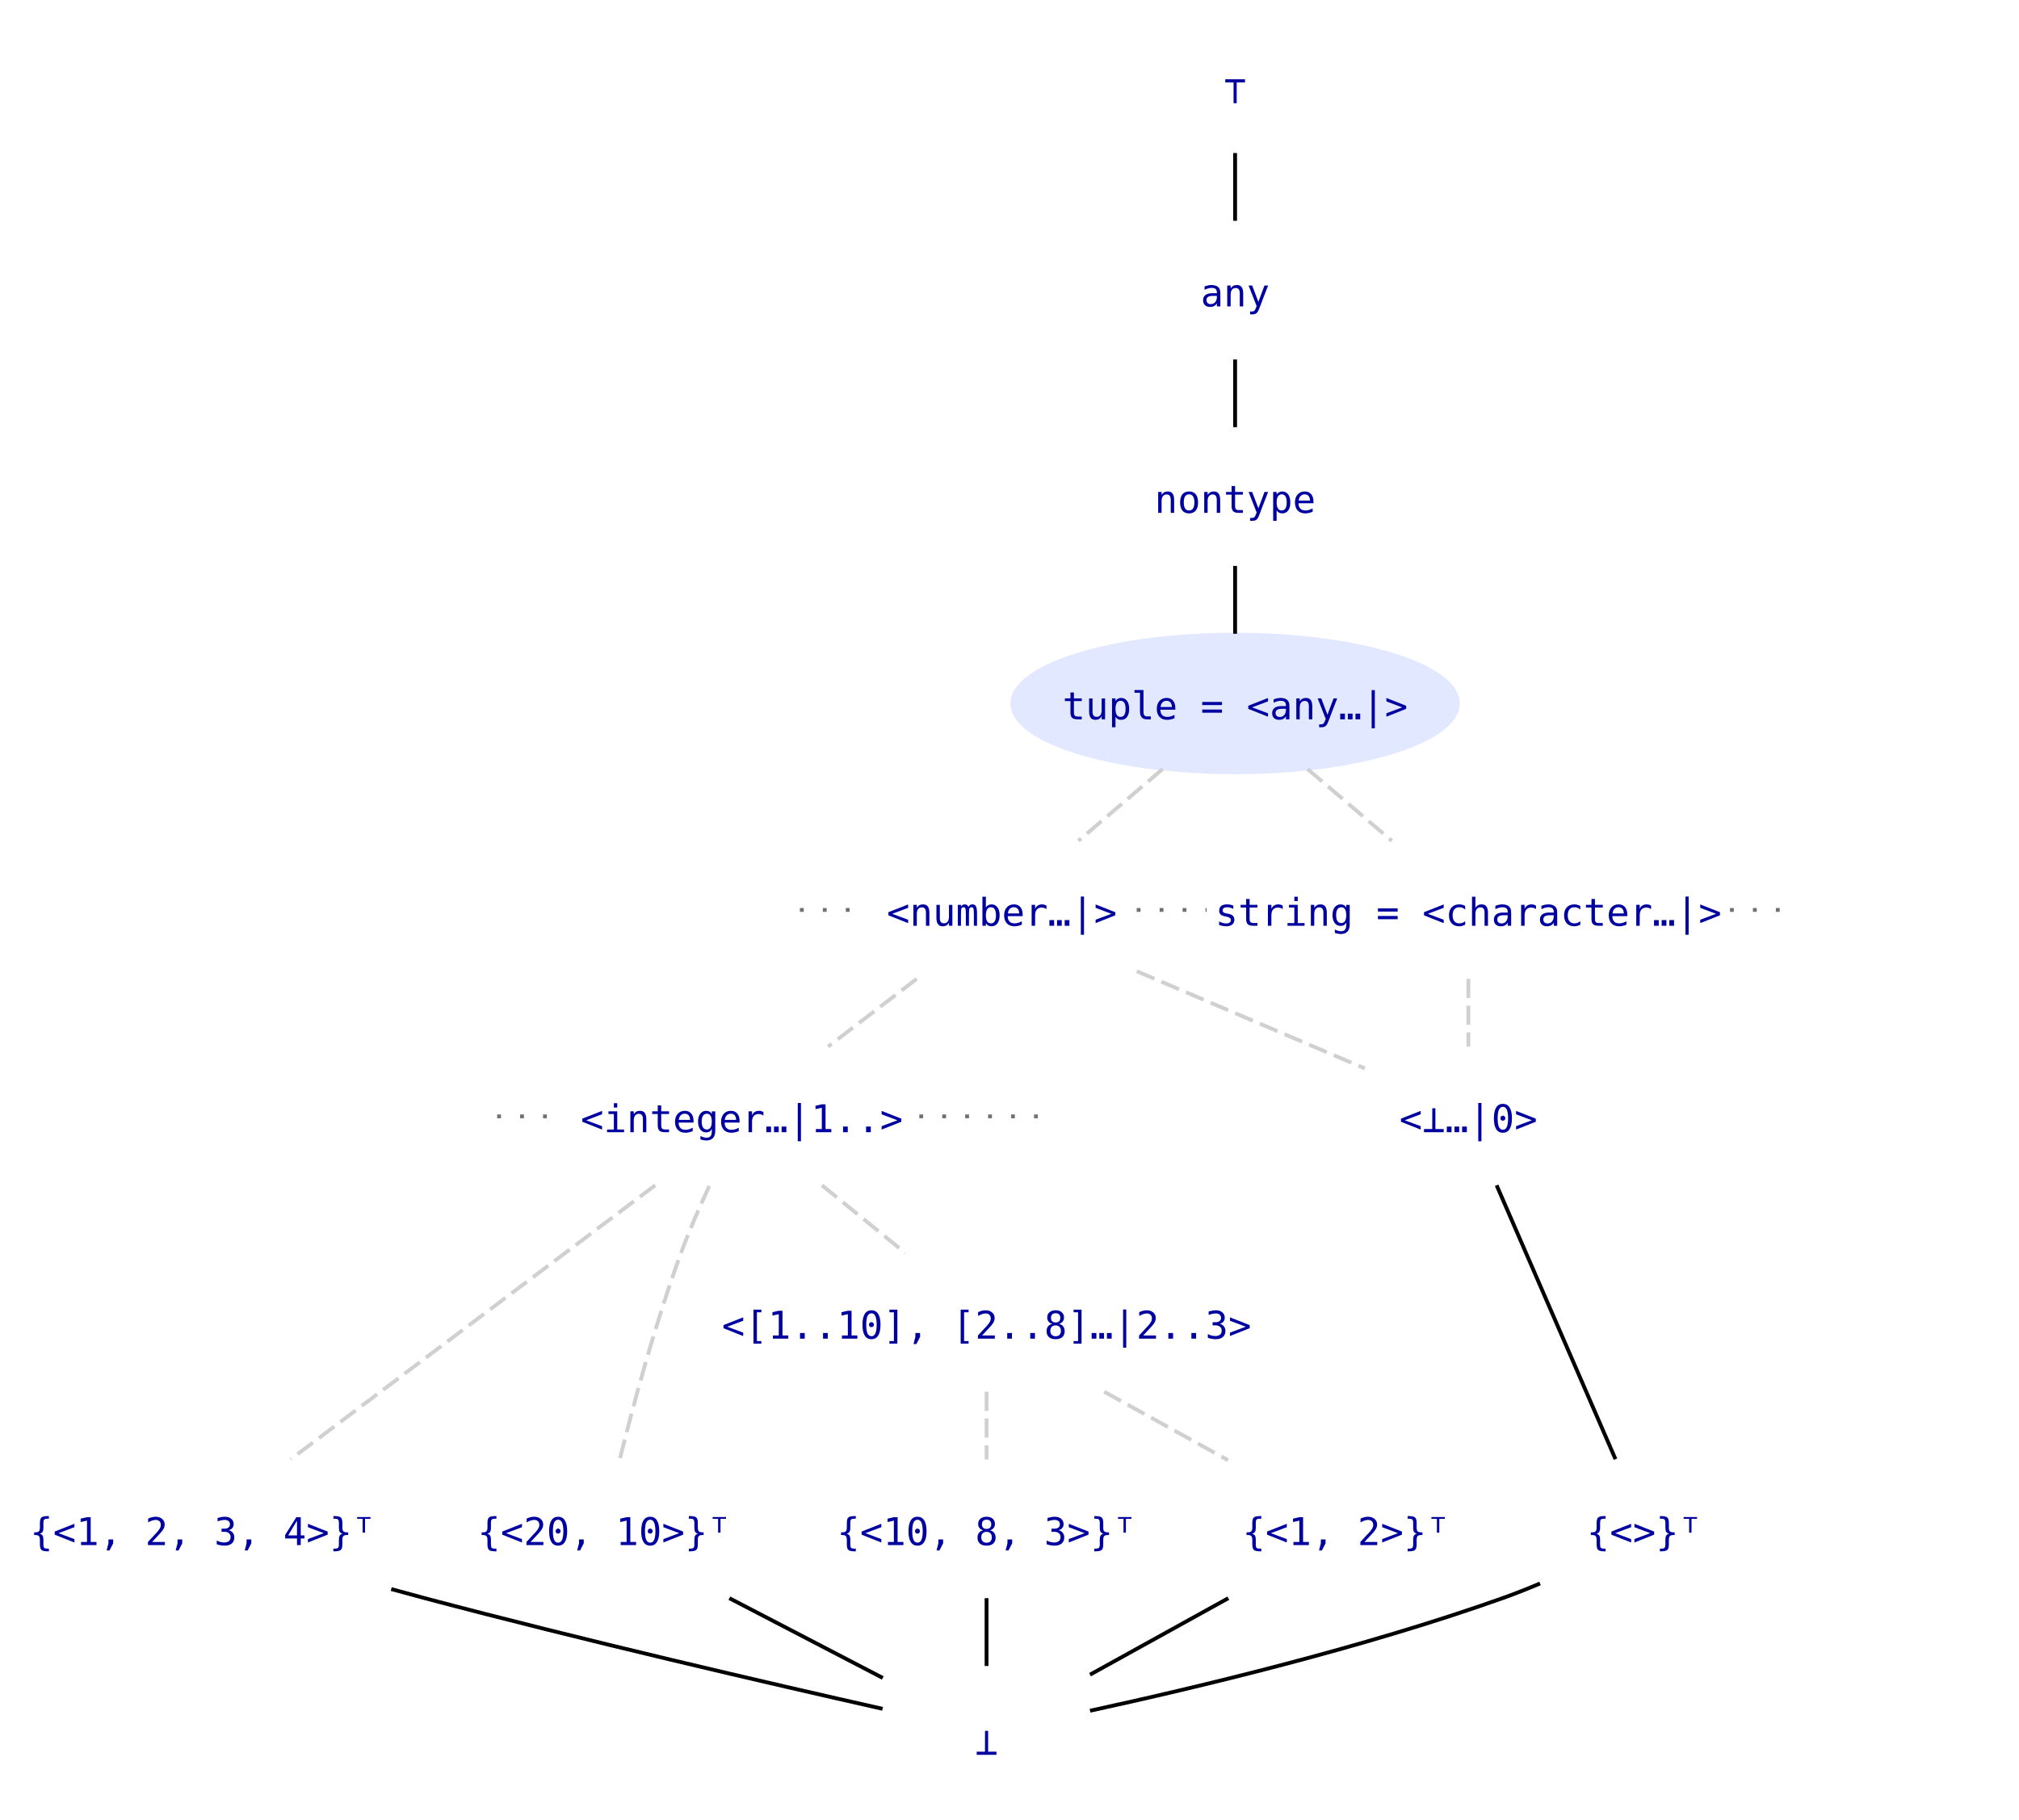
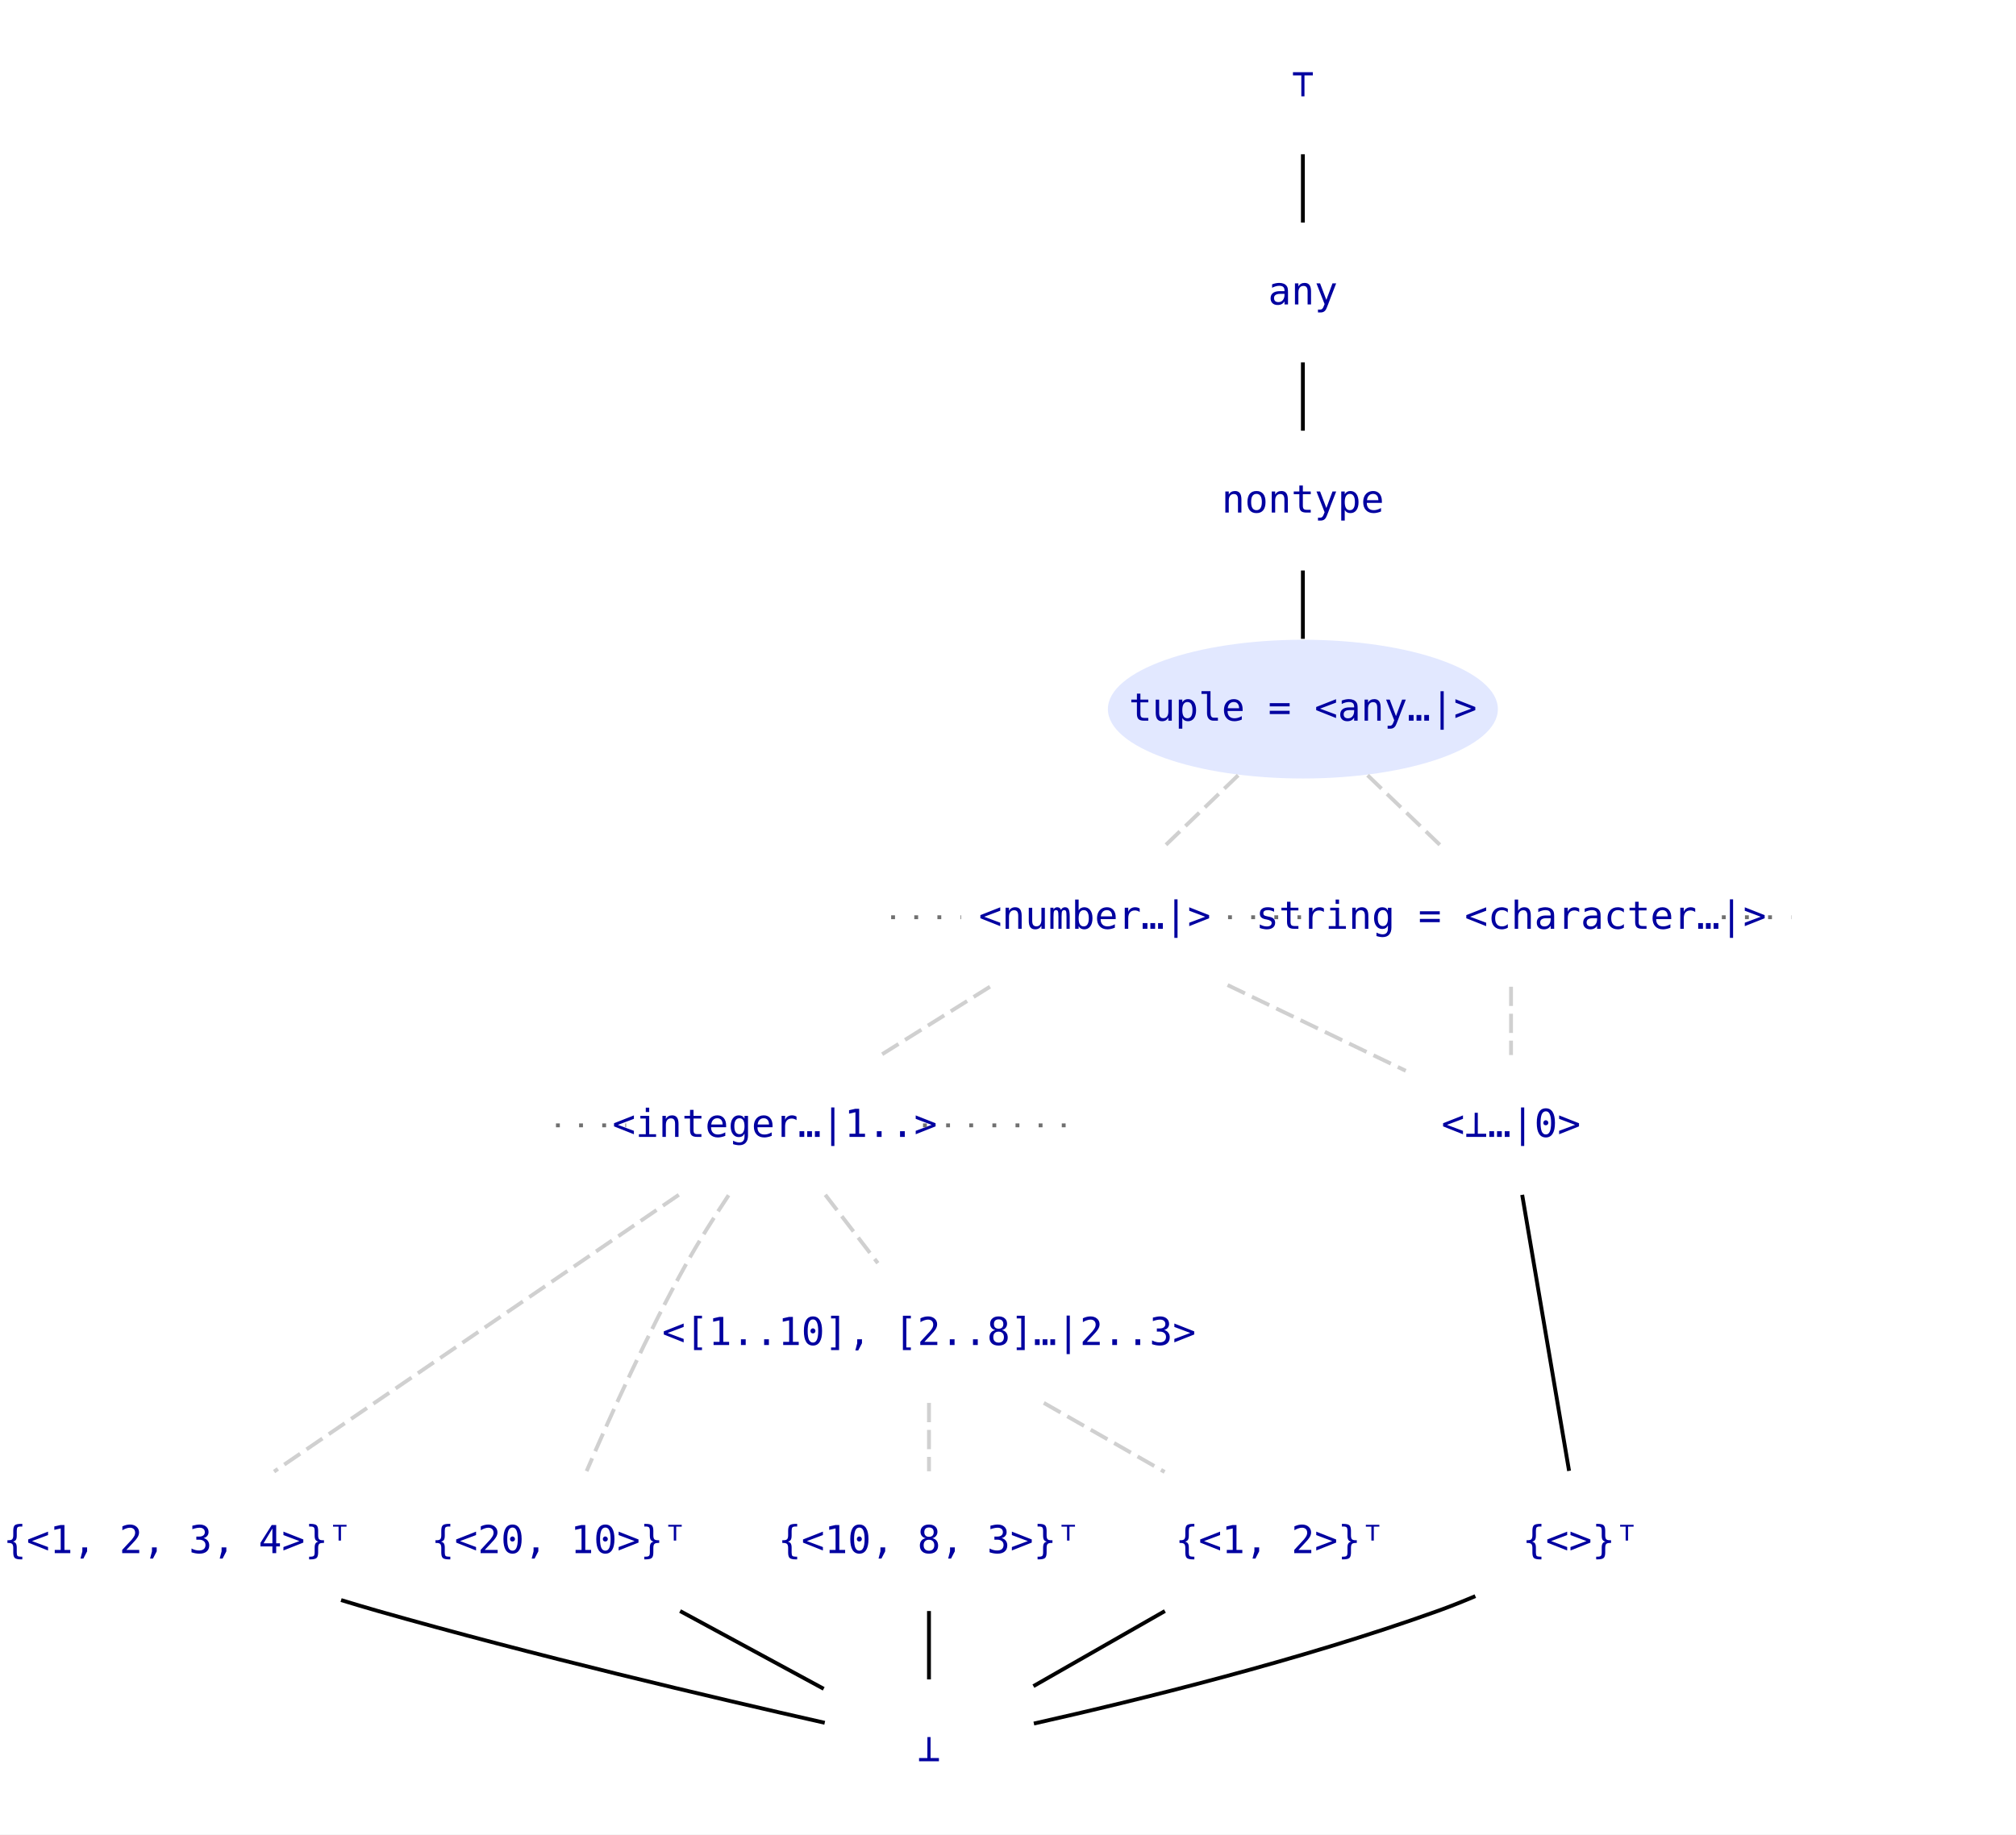
- <svg xmlns="http://www.w3.org/2000/svg" xmlns:xlink="http://www.w3.org/1999/xlink" width="528pt" height="476pt" viewBox="0.00 0.00 528.00 476.00">
-   <g id="graph1" class="graph" transform="scale(1 1) rotate(0) translate(4 472)">
-     <polygon fill="white" stroke="white" points="-4,5 -4,-472 525,-472 525,5 -4,5" />
+ <svg xmlns="http://www.w3.org/2000/svg" xmlns:xlink="http://www.w3.org/1999/xlink" width="523pt" height="476pt" viewBox="0.00 0.00 523.00 476.00">
+   <g id="graph0" class="graph" transform="scale(1 1) rotate(0) translate(4 472)">
+     <polygon fill="white" stroke="none" points="-4,4 -4,-472 519,-472 519,4 -4,4" />
    <g id="node1" class="node">
-       <a xlink:href="/about-avail/documentation/type-system/types-top.html" xlink:title="⊤" target="_top">
-         <text text-anchor="middle" x="319" y="-445" font-family="Consolas" font-size="10.00" fill="#0000a0">⊤</text>
-       </a>
+       <g id="a_node1">
+         <a xlink:href="/about-avail/documentation/type-system/types-top.html" xlink:title="⊤" target="_top">
+           <text text-anchor="middle" x="334" y="-447" font-family="Consolas" font-size="10.00" fill="#0000a0">⊤</text>
+         </a>
+       </g>
    </g>
    <g id="node2" class="node">
-       <a xlink:href="/about-avail/documentation/type-system/types-any.html" xlink:title="any" target="_top">
-         <text text-anchor="middle" x="319" y="-391.854" font-family="Consolas" font-size="10.00" fill="#0000a0">any</text>
-       </a>
+       <g id="a_node2">
+         <a xlink:href="/about-avail/documentation/type-system/types-any.html" xlink:title="any" target="_top">
+           <text text-anchor="middle" x="334" y="-393" font-family="Consolas" font-size="10.00" fill="#0000a0">any</text>
+         </a>
+       </g>
+     </g>
+     <g id="edge1" class="edge">
+       <path fill="none" stroke="black" d="M334,-431.973C334,-426.286 334,-419.946 334,-414.243" />
+     </g>
+     <g id="node3" class="node">
+       <g id="a_node3">
+         <a xlink:href="/about-avail/documentation/type-system/types-nontype.html" xlink:title="nontype" target="_top">
+           <text text-anchor="middle" x="334" y="-339" font-family="Consolas" font-size="10.00" fill="#0000a0">nontype</text>
+         </a>
+       </g>
    </g>
    <g id="edge2" class="edge">
-       <path fill="none" stroke="black" d="M319,-431.973C319,-426.286 319,-419.946 319,-414.243" />
+       <path fill="none" stroke="black" d="M334,-377.973C334,-372.286 334,-365.946 334,-360.243" />
    </g>
-     <g id="node3" class="node">
-       <a xlink:href="/about-avail/documentation/type-system/types-nontype.html" xlink:title="nontype" target="_top">
-         <text text-anchor="middle" x="319" y="-337.854" font-family="Consolas" font-size="10.00" fill="#0000a0">nontype</text>
-       </a>
+     <g id="node4" class="node">
+       <g id="a_node4">
+         <a xlink:href="/about-avail/documentation/type-system/types-tuple.html" xlink:title="tuple = &lt;any…|&gt;" target="_top">
+           <ellipse fill="#e2e8ff" stroke="none" cx="334" cy="-288" rx="50.586" ry="18" />
+           <text text-anchor="middle" x="334" y="-285" font-family="Consolas" font-size="10.00" fill="#0000a0">tuple = &lt;any…|&gt;</text>
+         </a>
+       </g>
    </g>
    <g id="edge3" class="edge">
-       <path fill="none" stroke="black" d="M319,-377.973C319,-372.286 319,-365.946 319,-360.243" />
+       <path fill="none" stroke="black" d="M334,-323.973C334,-318.286 334,-311.946 334,-306.243" />
    </g>
-     <g id="node4" class="node">
-       <a xlink:href="/about-avail/documentation/type-system/types-tuple.html" xlink:title="tuple = &lt;any…|&gt;" target="_top">
-         <ellipse fill="#e2e8ff" stroke="#e2e8ff" cx="319" cy="-288" rx="58.256" ry="18" />
-         <text text-anchor="middle" x="319" y="-283.854" font-family="Consolas" font-size="10.00" fill="#0000a0">tuple = &lt;any…|&gt;</text>
-       </a>
+     <g id="node6" class="node">
+       <text text-anchor="middle" x="280" y="-231" font-family="Consolas" font-size="10.00" fill="#0000a0">&lt;number…|&gt;</text>
    </g>
    <g id="edge4" class="edge">
-       <path fill="none" stroke="black" d="M319,-323.973C319,-318.286 319,-311.946 319,-306.243" />
-     </g>
-     <g id="node6" class="node">
-       <text text-anchor="middle" x="258" y="-229.854" font-family="Consolas" font-size="10.00" fill="#0000a0">&lt;number…|&gt;</text>
-     </g>
-     <g id="edge8" class="edge">
-       <path fill="none" stroke="#d0d0d0" stroke-dasharray="5,2" d="M300.034,-270.832C293.039,-264.869 285.095,-258.097 278.011,-252.058" />
+       <path fill="none" stroke="#d0d0d0" stroke-dasharray="5,2" d="M317.21,-270.832C311.018,-264.869 303.986,-258.097 297.714,-252.058" />
    </g>
    <g id="node7" class="node">
-       <a xlink:href="/about-avail/documentation/type-system/types-string.html" xlink:title="string = &lt;character…|&gt;" target="_top">
-         <text text-anchor="middle" x="380" y="-229.854" font-family="Consolas" font-size="10.00" fill="#0000a0">string = &lt;character…|&gt;</text>
-       </a>
+       <g id="a_node7">
+         <a xlink:href="/about-avail/documentation/type-system/types-string.html" xlink:title="string = &lt;character…|&gt;" target="_top">
+           <text text-anchor="middle" x="388" y="-231" font-family="Consolas" font-size="10.00" fill="#0000a0">string = &lt;character…|&gt;</text>
+         </a>
+       </g>
+     </g>
+     <g id="edge5" class="edge">
+       <path fill="none" stroke="#d0d0d0" stroke-dasharray="5,2" d="M350.79,-270.832C356.982,-264.869 364.014,-258.097 370.286,-252.058" />
+     </g>
+     <g id="node5" class="node" />
+     <g id="edge6" class="edge">
+       <path fill="none" stroke="#707070" stroke-dasharray="1,5" d="M227.188,-234C233.239,-234 239.29,-234 245.342,-234" />
+     </g>
+     <g id="edge7" class="edge">
+       <path fill="none" stroke="#707070" stroke-dasharray="1,5" d="M314.594,-234C320.902,-234 327.21,-234 333.519,-234" />
+     </g>
+     <g id="node10" class="node">
+       <text text-anchor="middle" x="197" y="-177" font-family="Consolas" font-size="10.00" fill="#0000a0">&lt;integer…|1..&gt;</text>
    </g>
    <g id="edge9" class="edge">
-       <path fill="none" stroke="#d0d0d0" stroke-dasharray="5,2" d="M337.966,-270.832C344.961,-264.869 352.905,-258.097 359.989,-252.058" />
+       <path fill="none" stroke="#d0d0d0" stroke-dasharray="5,2" d="M252.823,-215.973C243.651,-210.227 233.415,-203.814 224.238,-198.065" />
    </g>
-     <g id="node5" class="node" />
+     <g id="node14" class="node">
+       <text text-anchor="middle" x="388" y="-177" font-family="Consolas" font-size="10.00" fill="#0000a0">&lt;⊥…|0&gt;</text>
+     </g>
+     <g id="edge10" class="edge">
+       <path fill="none" stroke="#d0d0d0" stroke-dasharray="5,2" d="M314.469,-216.404C329.408,-209.211 346.652,-200.908 360.685,-194.152" />
+     </g>
+     <g id="node8" class="node" />
+     <g id="edge8" class="edge">
+       <path fill="none" stroke="#707070" stroke-dasharray="1,5" d="M442.688,-234C448.706,-234 454.724,-234 460.742,-234" />
+     </g>
    <g id="edge11" class="edge">
-       <path fill="none" stroke="#707070" stroke-dasharray="1,5" d="M205.188,-234C210.964,-234 216.74,-234 222.517,-234" />
+       <path fill="none" stroke="#d0d0d0" stroke-dasharray="5,2" d="M388,-215.973C388,-210.286 388,-203.946 388,-198.243" />
+     </g>
+     <g id="node9" class="node">
+       <text text-anchor="middle" x="406" y="-69" font-family="Consolas" font-size="10.00" fill="#0000a0">{&lt;&gt;}ᵀ</text>
+     </g>
+     <g id="node13" class="node">
+       <g id="a_node13">
+         <a xlink:href="/about-avail/documentation/type-system/types-bottom.html" xlink:title="⊥" target="_top">
+           <text text-anchor="middle" x="237" y="-15" font-family="Consolas" font-size="10.00" fill="#0000a0">⊥</text>
+         </a>
+       </g>
+     </g>
+     <g id="edge24" class="edge">
+       <path fill="none" stroke="black" d="M378.739,-57.841C375.49,-56.462 372.193,-55.147 369,-54 333.524,-41.253 291.196,-30.839 264.212,-24.777" />
+     </g>
+     <g id="node12" class="node" />
+     <g id="edge14" class="edge">
+       <path fill="none" stroke="#707070" stroke-dasharray="1,5" d="M235.453,-180C249.287,-180 263.122,-180 276.956,-180" />
+     </g>
+     <g id="node15" class="node">
+       <text text-anchor="middle" x="237" y="-123" font-family="Consolas" font-size="10.00" fill="#0000a0">&lt;[1..10], [2..8]…|2..3&gt;</text>
+     </g>
+     <g id="edge15" class="edge">
+       <path fill="none" stroke="#d0d0d0" stroke-dasharray="5,2" d="M210.097,-161.973C214.472,-156.286 219.349,-149.946 223.736,-144.243" />
+     </g>
+     <g id="node18" class="node">
+       <text text-anchor="middle" x="42" y="-69" font-family="Consolas" font-size="10.00" fill="#0000a0">{&lt;1, 2, 3, 4&gt;}ᵀ</text>
+     </g>
+     <g id="edge16" class="edge">
+       <path fill="none" stroke="#d0d0d0" stroke-dasharray="5,2" d="M172.097,-161.969C143.257,-142.247 96.02,-109.943 67.099,-90.164" />
+     </g>
+     <g id="node19" class="node">
+       <text text-anchor="middle" x="141" y="-69" font-family="Consolas" font-size="10.00" fill="#0000a0">{&lt;20, 10&gt;}ᵀ</text>
+     </g>
+     <g id="edge17" class="edge">
+       <path fill="none" stroke="#d0d0d0" stroke-dasharray="5,2" d="M185.021,-161.864C181.31,-156.276 177.326,-149.971 174,-144 164.078,-126.188 154.454,-104.873 148.185,-90.276" />
+     </g>
+     <g id="node11" class="node" />
+     <g id="edge13" class="edge">
+       <path fill="none" stroke="#707070" stroke-dasharray="1,5" d="M140.234,-180C146.295,-180 152.356,-180 158.417,-180" />
    </g>
    <g id="edge12" class="edge">
-       <path fill="none" stroke="#707070" stroke-dasharray="1,5" d="M293.266,-234C299.364,-234 305.463,-234 311.561,-234" />
+       <path fill="none" stroke="black" d="M390.892,-161.969C394.231,-142.306 399.694,-110.135 403.055,-90.341" />
    </g>
-     <g id="node10" class="node">
-       <text text-anchor="middle" x="190" y="-175.854" font-family="Consolas" font-size="10.00" fill="#0000a0">&lt;integer…|1..&gt;</text>
-     </g>
-     <g id="edge15" class="edge">
-       <path fill="none" stroke="#d0d0d0" stroke-dasharray="5,2" d="M235.734,-215.973C228.297,-210.286 220.007,-203.946 212.549,-198.243" />
-     </g>
-     <g id="node22" class="node">
-       <text text-anchor="middle" x="380" y="-175.854" font-family="Consolas" font-size="10.00" fill="#0000a0">&lt;⊥…|0&gt;</text>
+     <g id="node16" class="node">
+       <text text-anchor="middle" x="328" y="-69" font-family="Consolas" font-size="10.00" fill="#0000a0">{&lt;1, 2&gt;}ᵀ</text>
    </g>
    <g id="edge18" class="edge">
-       <path fill="none" stroke="#d0d0d0" stroke-dasharray="5,2" d="M293.287,-217.959C312.288,-209.861 335.363,-200.026 352.931,-192.537" />
+       <path fill="none" stroke="#d0d0d0" stroke-dasharray="5,2" d="M266.797,-107.973C276.853,-102.227 288.075,-95.814 298.136,-90.065" />
    </g>
-     <g id="node8" class="node" />
-     <g id="edge13" class="edge">
-       <path fill="none" stroke="#707070" stroke-dasharray="1,5" d="M448.418,-234C454.223,-234 460.028,-234 465.833,-234" />
+     <g id="node17" class="node">
+       <text text-anchor="middle" x="237" y="-69" font-family="Consolas" font-size="10.00" fill="#0000a0">{&lt;10, 8, 3&gt;}ᵀ</text>
    </g>
    <g id="edge19" class="edge">
-       <path fill="none" stroke="#d0d0d0" stroke-dasharray="5,2" d="M380,-215.973C380,-210.286 380,-203.946 380,-198.243" />
+       <path fill="none" stroke="#d0d0d0" stroke-dasharray="5,2" d="M237,-107.973C237,-102.286 237,-95.946 237,-90.243" />
    </g>
-     <g id="node9" class="node">
-       <text text-anchor="middle" x="426" y="-67.855" font-family="Consolas" font-size="10.00" fill="#0000a0">{&lt;&gt;}ᵀ</text>
-     </g>
-     <g id="node13" class="node">
-       <a xlink:href="/about-avail/documentation/type-system/types-bottom.html" xlink:title="⊥" target="_top">
-         <text text-anchor="middle" x="254" y="-13" font-family="Consolas" font-size="10.00" fill="#0000a0">⊥</text>
-       </a>
-     </g>
-     <g id="edge45" class="edge">
-       <path fill="none" stroke="black" d="M398.745,-57.824C395.495,-56.448 392.196,-55.139 389,-54 352.392,-40.96 308.623,-30.514 281.061,-24.534" />
-     </g>
-     <g id="node12" class="node" />
-     <g id="edge25" class="edge">
-       <path fill="none" stroke="#707070" stroke-dasharray="1,5" d="M236.41,-180C248.146,-180 259.881,-180 271.617,-180" />
-     </g>
-     <g id="node28" class="node">
-       <text text-anchor="middle" x="254" y="-121.854" font-family="Consolas" font-size="10.00" fill="#0000a0">&lt;[1..10], [2..8]…|2..3&gt;</text>
-     </g>
-     <g id="edge28" class="edge">
-       <path fill="none" stroke="#d0d0d0" stroke-dasharray="5,2" d="M210.956,-161.973C217.955,-156.286 225.758,-149.946 232.778,-144.243" />
-     </g>
-     <g id="node32" class="node">
-       <text text-anchor="middle" x="49" y="-67.855" font-family="Consolas" font-size="10.00" fill="#0000a0">{&lt;1, 2, 3, 4&gt;}ᵀ</text>
-     </g>
-     <g id="edge32" class="edge">
-       <path fill="none" stroke="#d0d0d0" stroke-dasharray="5,2" d="M167.346,-161.969C141.189,-142.306 98.396,-110.135 72.066,-90.341" />
-     </g>
-     <g id="node33" class="node">
-       <text text-anchor="middle" x="154" y="-67.855" font-family="Consolas" font-size="10.00" fill="#0000a0">{&lt;20, 10&gt;}ᵀ</text>
-     </g>
-     <g id="edge33" class="edge">
-       <path fill="none" stroke="#d0d0d0" stroke-dasharray="5,2" d="M181.486,-161.774C178.895,-156.181 176.163,-149.896 174,-144 167.383,-125.967 161.654,-104.69 158.044,-90.162" />
-     </g>
-     <g id="node11" class="node" />
-     <g id="edge24" class="edge">
-       <path fill="none" stroke="#707070" stroke-dasharray="1,5" d="M126.016,-180C131.848,-180 137.679,-180 143.511,-180" />
+     <g id="edge20" class="edge">
+       <path fill="none" stroke="black" d="M298.203,-53.973C287.214,-47.694 274.832,-40.618 264.095,-34.483" />
    </g>
    <g id="edge21" class="edge">
-       <path fill="none" stroke="black" d="M387.391,-161.969C395.924,-142.306 409.885,-110.135 418.475,-90.341" />
+       <path fill="none" stroke="black" d="M237,-53.973C237,-48.286 237,-41.946 237,-36.243" />
    </g>
-     <g id="node30" class="node">
-       <text text-anchor="middle" x="348" y="-67.855" font-family="Consolas" font-size="10.00" fill="#0000a0">{&lt;1, 2&gt;}ᵀ</text>
+     <g id="edge22" class="edge">
+       <path fill="none" stroke="black" d="M84.486,-56.819C87.697,-55.837 90.895,-54.886 94,-54 134.062,-42.567 181.081,-31.503 209.957,-24.974" />
    </g>
-     <g id="edge36" class="edge">
-       <path fill="none" stroke="#d0d0d0" stroke-dasharray="5,2" d="M284.779,-107.973C295.167,-102.227 306.759,-95.814 317.152,-90.065" />
-     </g>
-     <g id="node31" class="node">
-       <text text-anchor="middle" x="254" y="-67.855" font-family="Consolas" font-size="10.00" fill="#0000a0">{&lt;10, 8, 3&gt;}ᵀ</text>
-     </g>
-     <g id="edge37" class="edge">
-       <path fill="none" stroke="#d0d0d0" stroke-dasharray="5,2" d="M254,-107.973C254,-102.286 254,-95.946 254,-90.243" />
-     </g>
-     <g id="edge40" class="edge">
-       <path fill="none" stroke="black" d="M317.221,-53.973C305.548,-47.516 292.354,-40.217 281.051,-33.964" />
-     </g>
-     <g id="edge41" class="edge">
-       <path fill="none" stroke="black" d="M254,-53.973C254,-48.286 254,-41.946 254,-36.243" />
-     </g>
-     <g id="edge42" class="edge">
-       <path fill="none" stroke="black" d="M98.313,-56.359C101.248,-55.546 104.16,-54.754 107,-54 148.584,-42.963 197.218,-31.703 226.802,-25.036" />
-     </g>
-     <g id="edge43" class="edge">
-       <path fill="none" stroke="black" d="M186.744,-53.973C199.731,-47.22 214.489,-39.546 226.864,-33.111" />
+     <g id="edge23" class="edge">
+       <path fill="none" stroke="black" d="M172.434,-53.973C184.464,-47.457 198.077,-40.083 209.691,-33.792" />
    </g>
  </g>
</svg>
